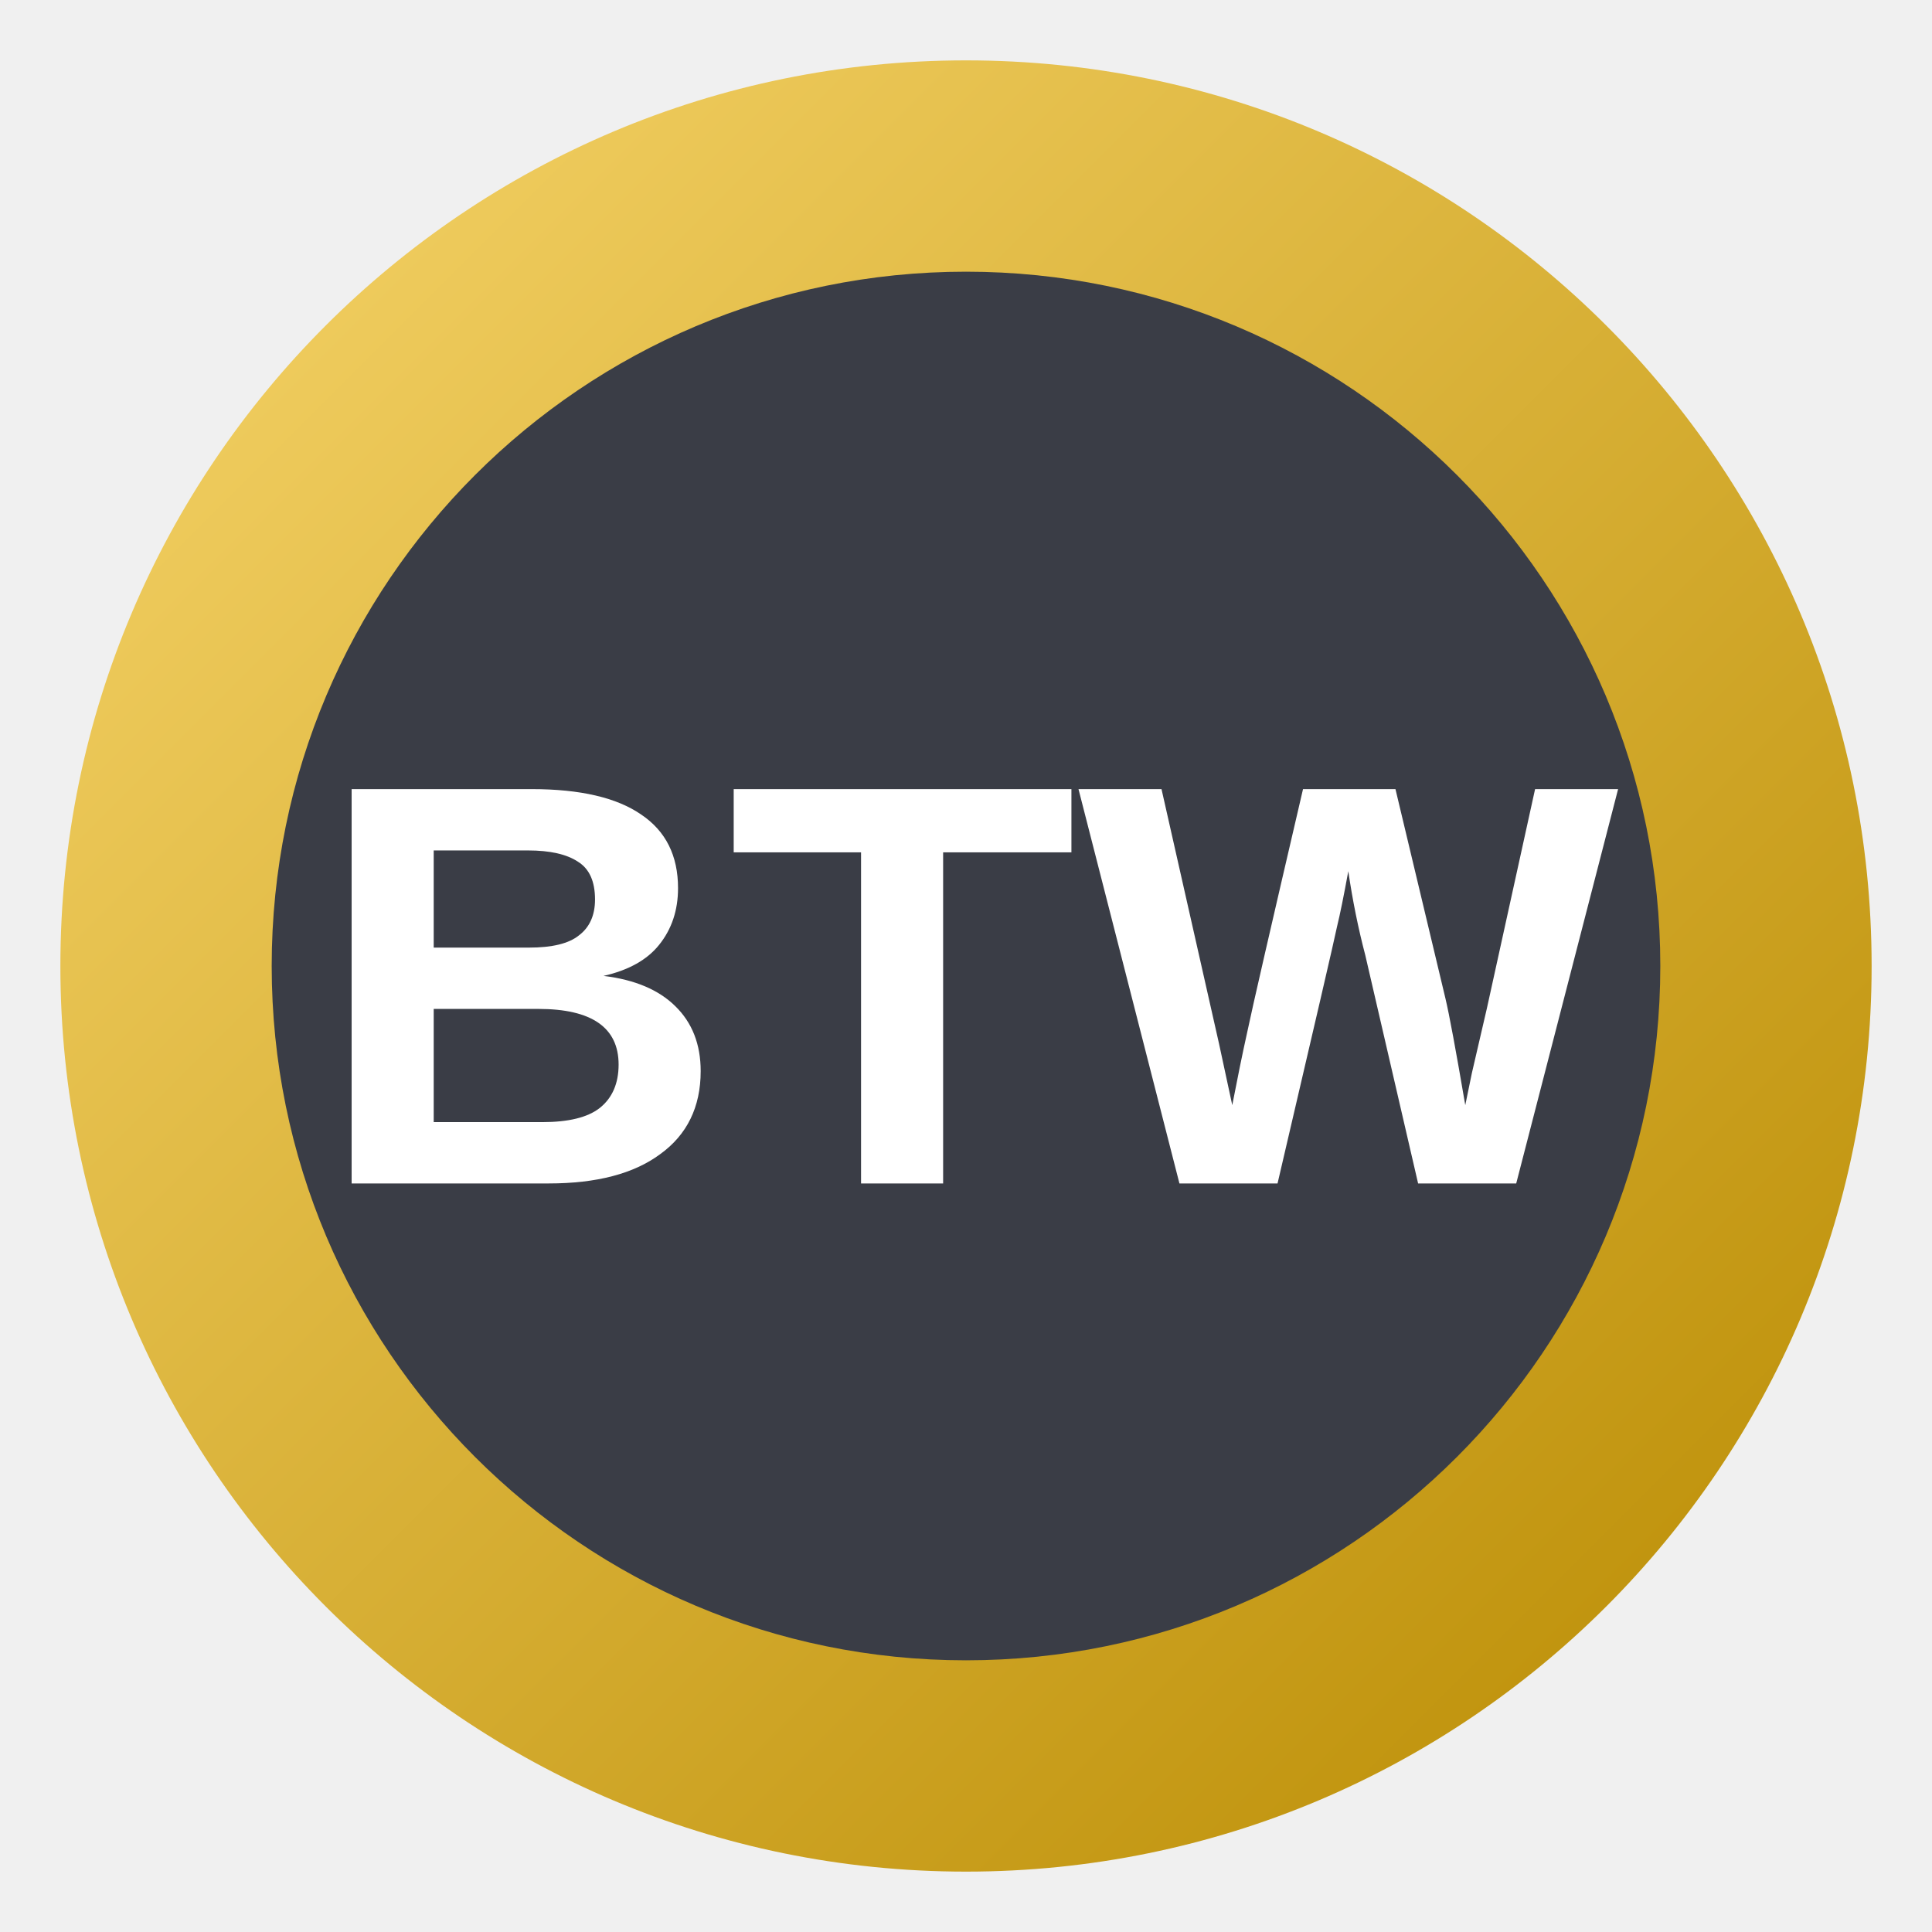
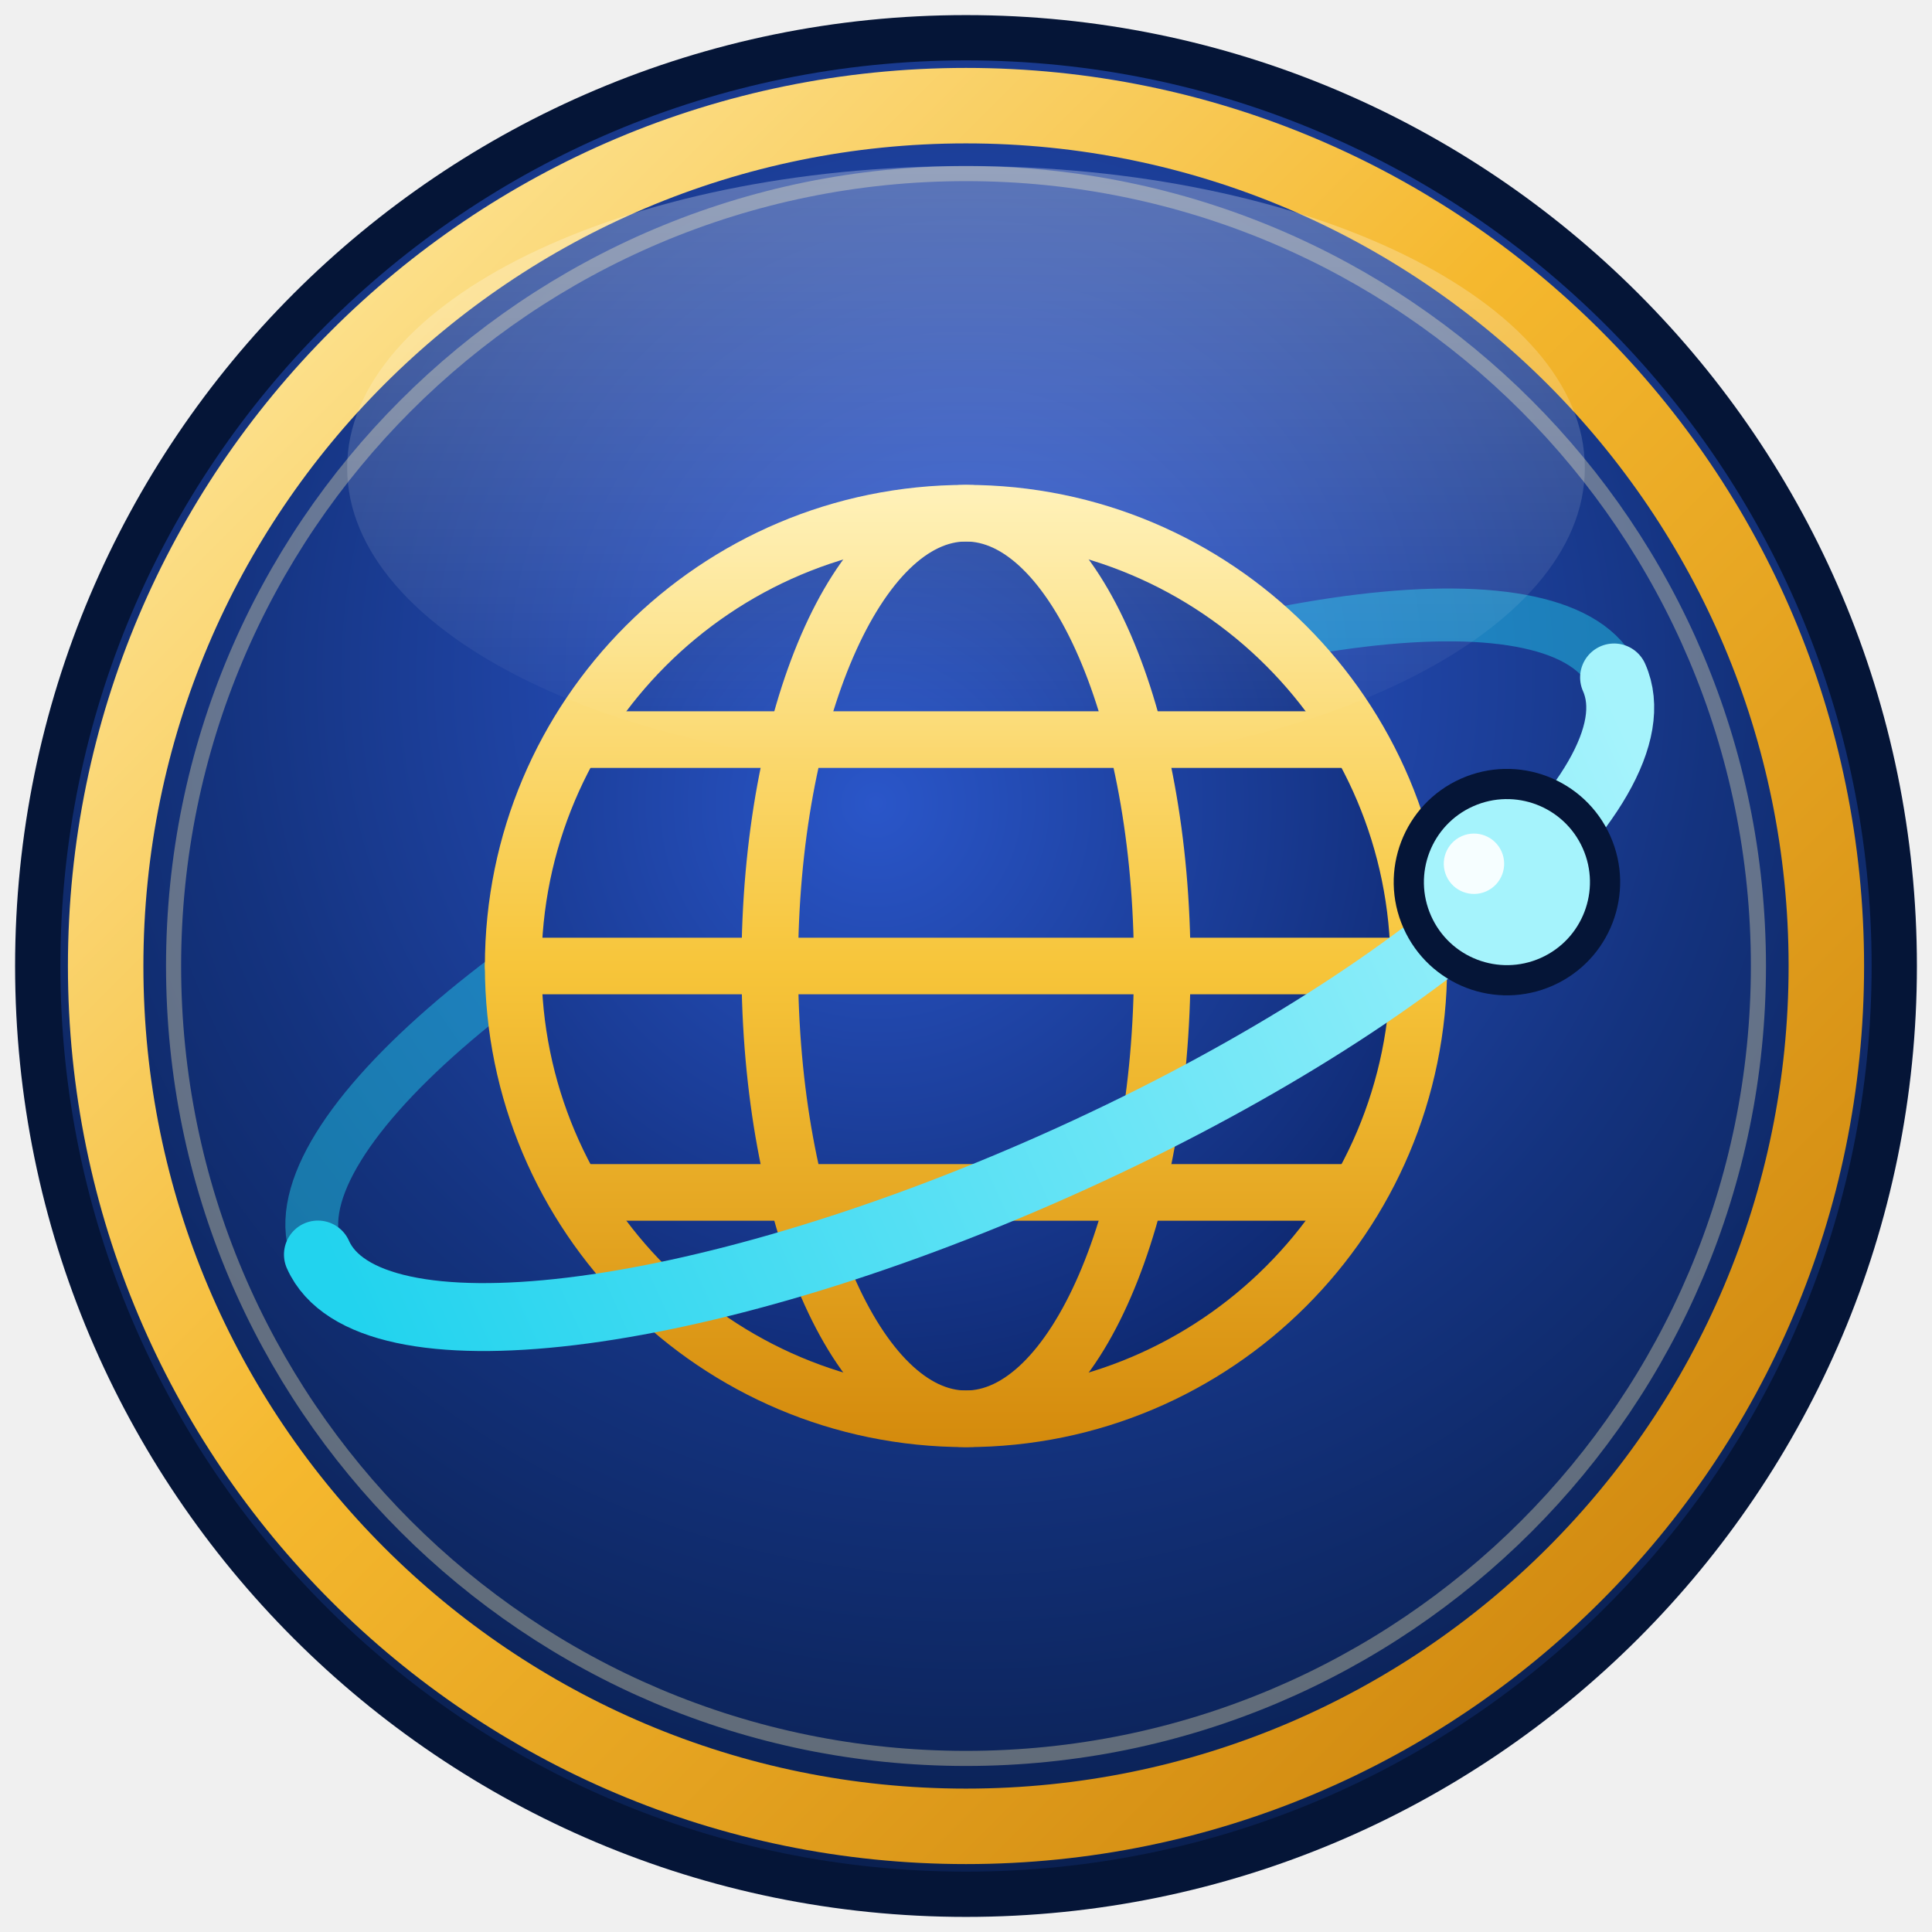
- <svg xmlns="http://www.w3.org/2000/svg" width="32" height="32" viewBox="0 0 32 32" role="img" aria-label="BTW">
+ <svg xmlns="http://www.w3.org/2000/svg" width="32" height="32" viewBox="0 0 256 256">
  <defs>
-     <linearGradient id="g" x1="0" y1="0" x2="1" y2="1">
-       <stop offset="0" stop-color="#f7d56b" />
-       <stop offset="1" stop-color="#b88a00" />
+     <radialGradient id="bg" cx="50%" cy="34%" r="75%">
+       <stop offset="0" stop-color="#2f5bd8" />
+       <stop offset="0.55" stop-color="#14337f" />
+       <stop offset="1" stop-color="#061940" />
+     </radialGradient>
+     <linearGradient id="gold" gradientUnits="userSpaceOnUse" x1="0" y1="64" x2="0" y2="192">
+       <stop offset="0" stop-color="#fff0b0" />
+       <stop offset="0.5" stop-color="#f7c53a" />
+       <stop offset="1" stop-color="#d48a0c" />
+     </linearGradient>
+     <linearGradient id="goldRing" x1="0" y1="0" x2="1" y2="1">
+       <stop offset="0" stop-color="#fff0b0" />
+       <stop offset="0.45" stop-color="#f5b82e" />
+       <stop offset="1" stop-color="#c77d08" />
+     </linearGradient>
+     <radialGradient id="globe" cx="40%" cy="32%" r="80%">
+       <stop offset="0" stop-color="#2a56c9" />
+       <stop offset="1" stop-color="#0a2263" />
+     </radialGradient>
+     <linearGradient id="cyan" x1="0" y1="0" x2="1" y2="0">
+       <stop offset="0" stop-color="#22d3ee" />
+       <stop offset="1" stop-color="#a5f3fc" />
+     </linearGradient>
+     <linearGradient id="shine" x1="0" y1="0" x2="0" y2="1">
+       <stop offset="0" stop-color="#ffffff" stop-opacity="0.28" />
+       <stop offset="1" stop-color="#ffffff" stop-opacity="0" />
    </linearGradient>
  </defs>
-   <circle cx="16" cy="16" r="15" fill="url(#g)" />
-   <circle cx="16" cy="16" r="11.5" fill="#3a3d46" />
-   <text x="16" y="19.6" text-anchor="middle" font-family="Arial,Helvetica,sans-serif" font-size="9.5" font-weight="700" fill="#ffffff">BTW</text>
+   <circle cx="128" cy="128" r="126" fill="#051537" />
+   <circle cx="128" cy="128" r="120" fill="url(#bg)" />
+   <circle cx="128" cy="128" r="114" fill="none" stroke="url(#goldRing)" stroke-width="10" />
+   <circle cx="128" cy="128" r="105" fill="none" stroke="#fff0b0" stroke-opacity="0.35" stroke-width="2" />
+   <g transform="rotate(-24 128 128)">
+     <ellipse cx="128" cy="128" rx="94" ry="29" fill="none" stroke="#22d3ee" stroke-opacity="0.45" stroke-width="7" />
+   </g>
+   <circle cx="128" cy="128" r="60" fill="url(#globe)" />
+   <g fill="none" stroke="url(#gold)" stroke-width="7.5" stroke-linecap="round">
+     <circle cx="128" cy="128" r="60" />
+     <ellipse cx="128" cy="128" rx="26" ry="60" />
+     <line x1="68" y1="128" x2="188" y2="128" />
+     <path d="M78 98 H178" />
+     <path d="M78 158 H178" />
+   </g>
+   <g transform="rotate(-24 128 128)">
+     <path d="M34 128 A94 29 0 0 0 222 128" fill="none" stroke="url(#cyan)" stroke-width="9" stroke-linecap="round" />
+     <circle cx="198" cy="147" r="15" fill="#051537" />
+     <circle cx="198" cy="147" r="11" fill="#a5f3fc" />
+     <circle cx="195" cy="143" r="4" fill="#ffffff" fill-opacity="0.9" />
+   </g>
+   <ellipse cx="128" cy="62" rx="82" ry="40" fill="url(#shine)" />
</svg>
